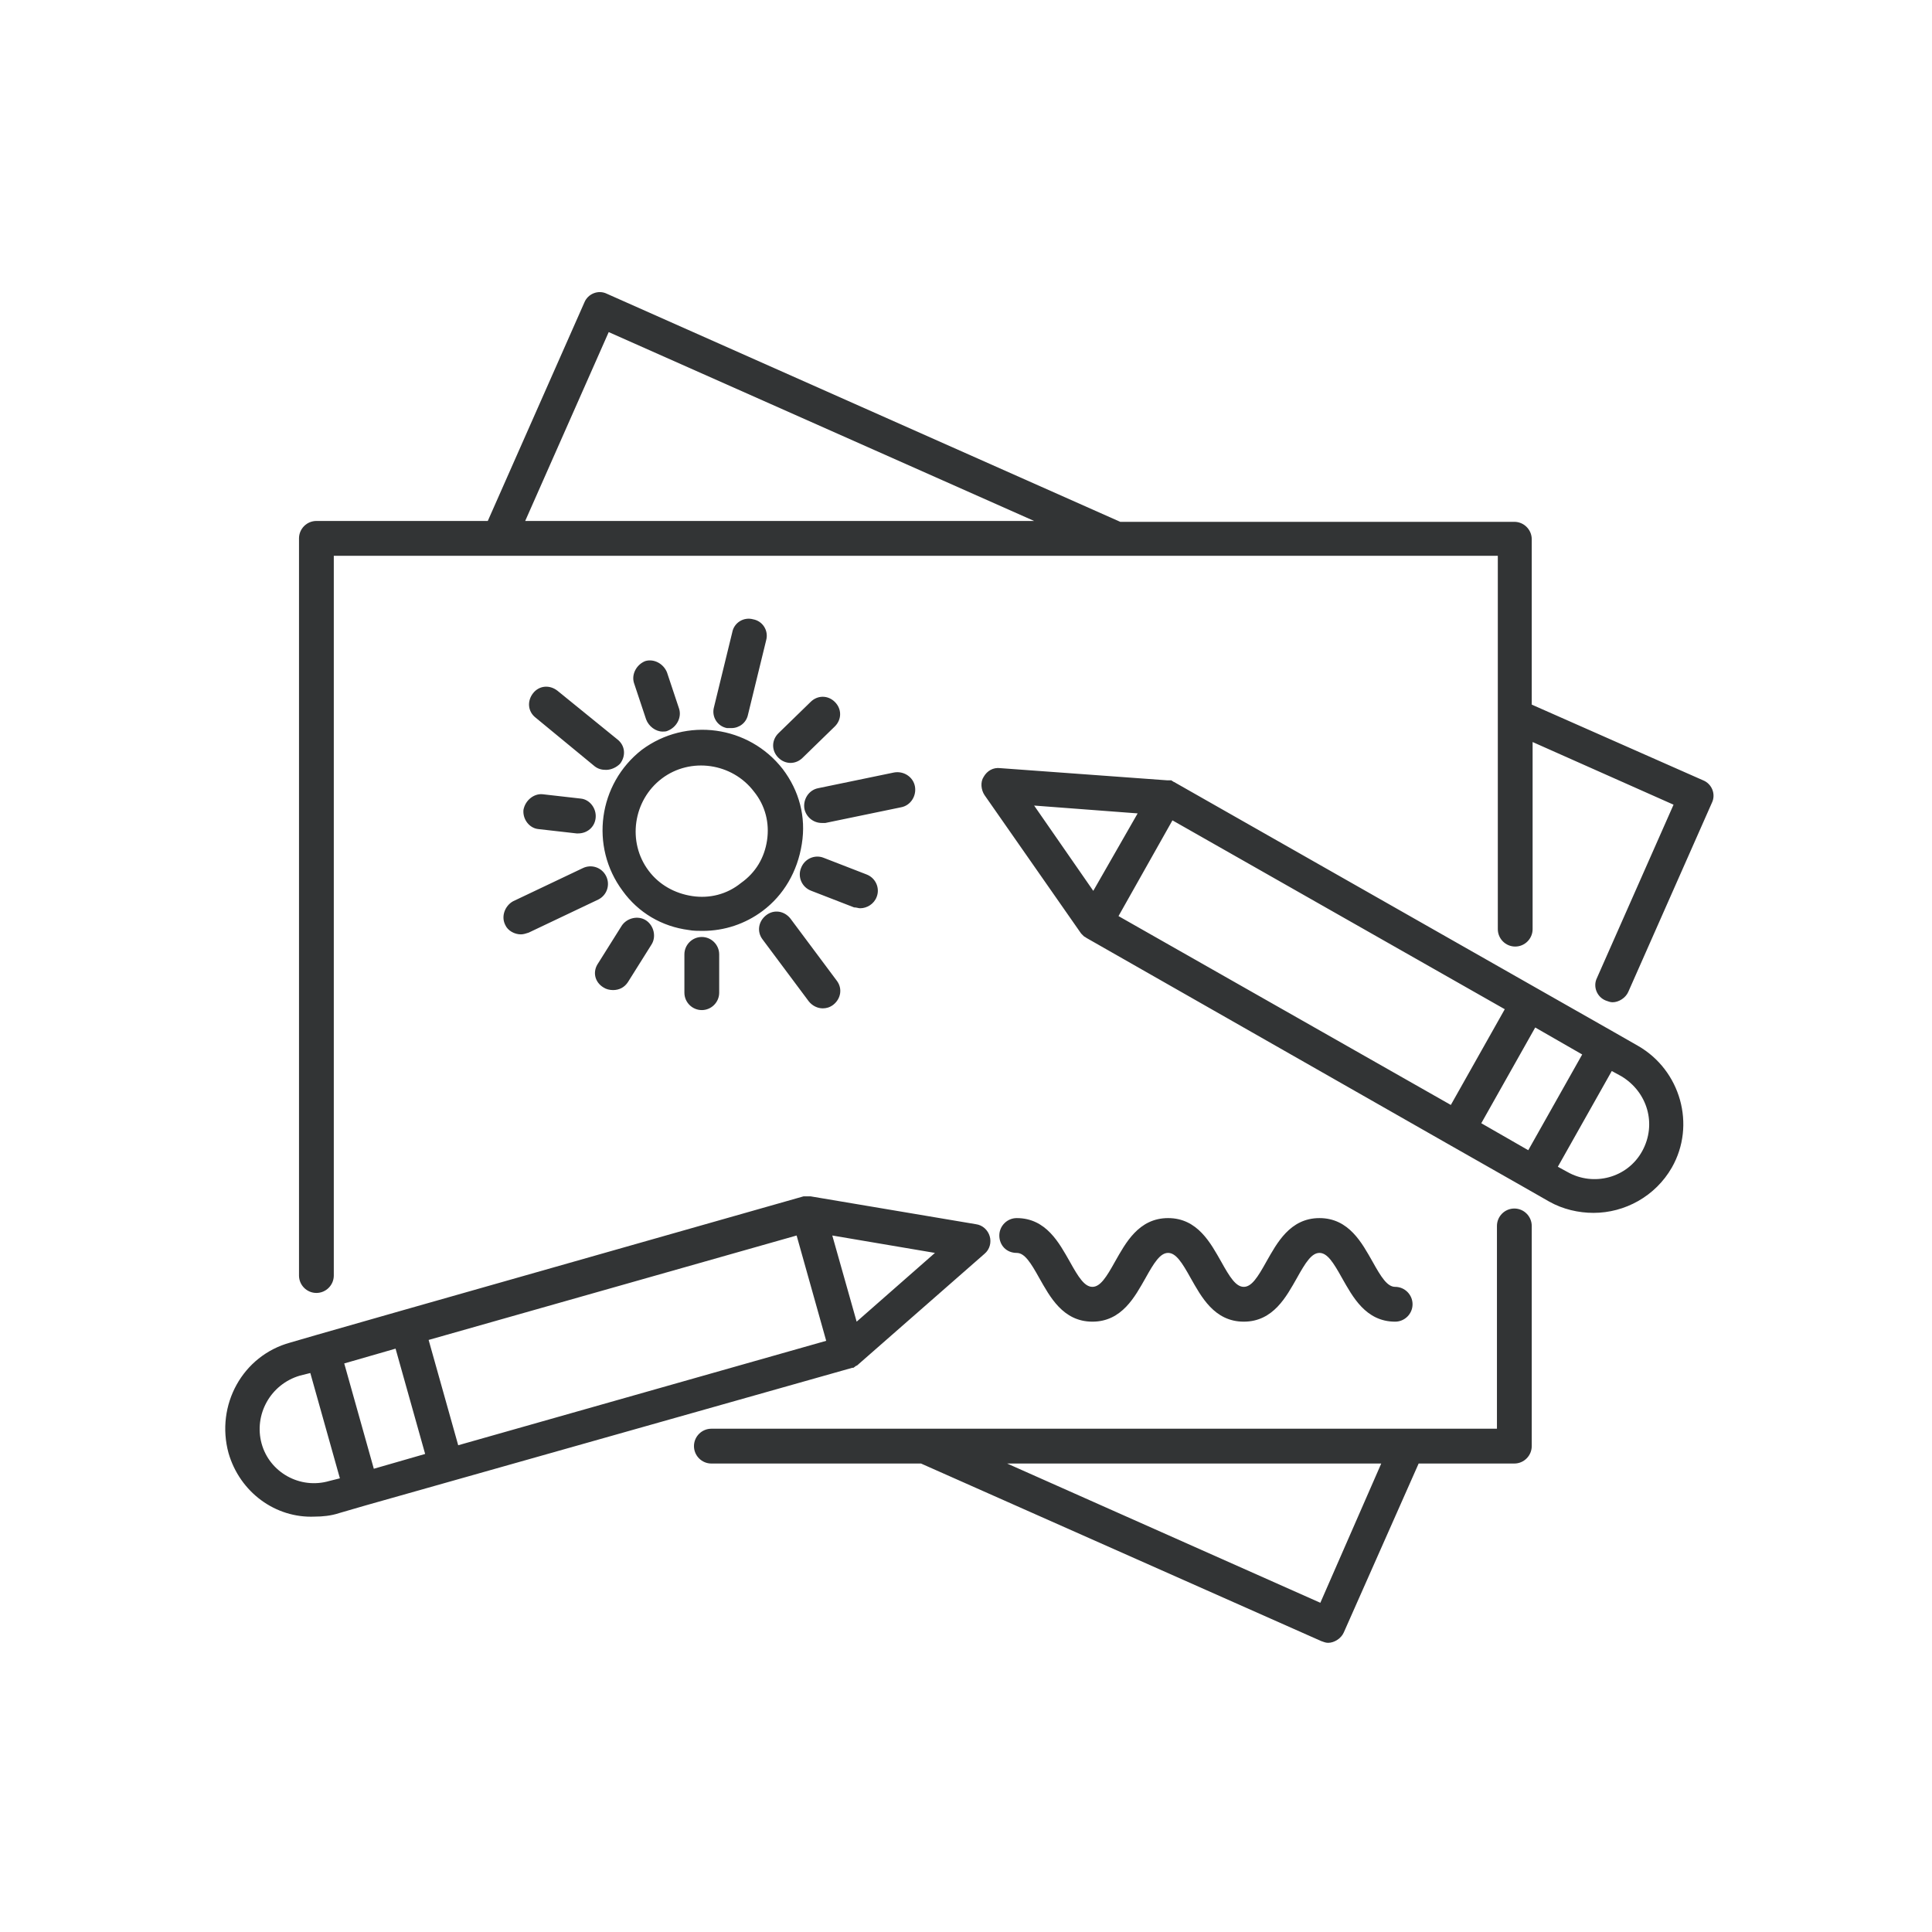
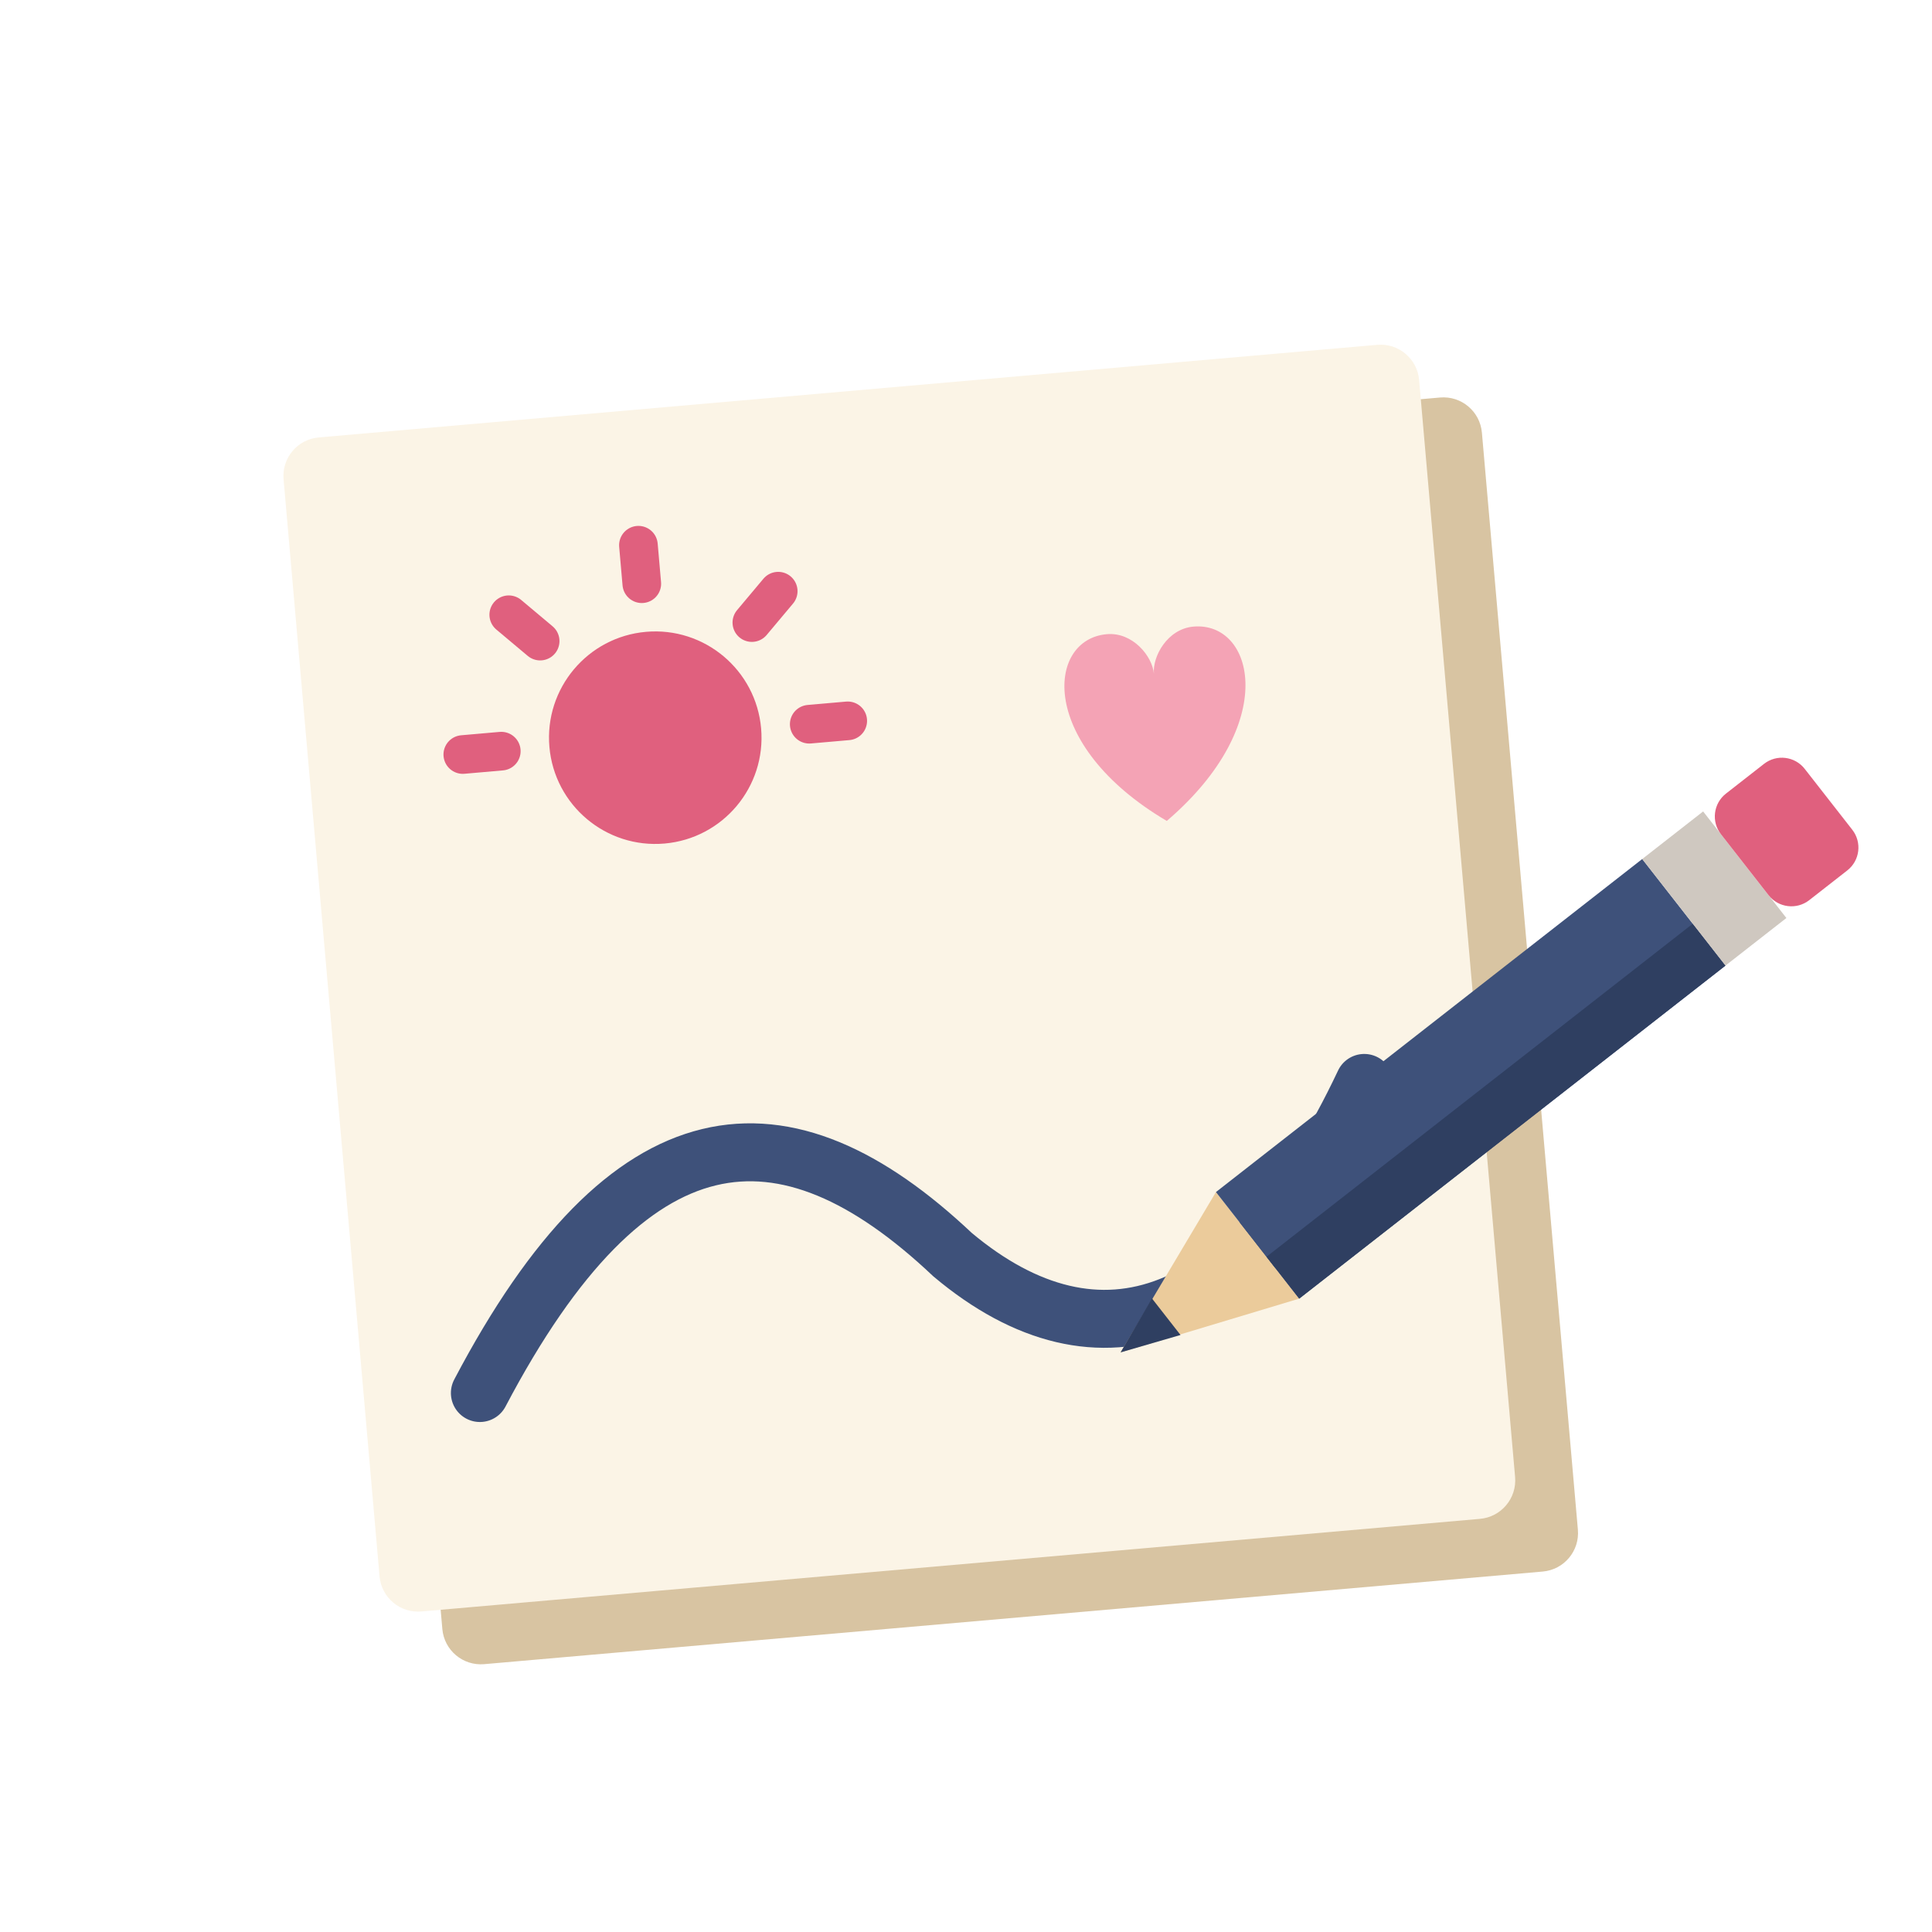
- <svg xmlns="http://www.w3.org/2000/svg" width="2000" zoomAndPan="magnify" viewBox="0 0 1500 1500" height="2000" preserveAspectRatio="xMidYMid meet" version="1.0">
-   <defs>
-     <clipPath id="6c71613017">
-       <path d="M 174 226 L 1331 226 L 1331 1275.48 L 174 1275.48 Z M 174 226 " clip-rule="nonzero" />
-     </clipPath>
-   </defs>
-   <g clip-path="url(#6c71613017)">
-     <path fill="#323435" d="M 544.871 727.469 C 552.301 727.469 558.379 733.551 558.379 740.984 L 558.379 770.715 C 558.379 778.148 552.301 784.23 544.871 784.23 C 537.441 784.23 531.363 778.148 531.363 770.715 L 531.363 740.984 C 531.363 733.551 537.441 727.469 544.871 727.469 Z M 468.547 766.66 C 470.574 768.012 473.273 768.688 475.977 768.688 C 480.703 768.688 484.758 766.66 487.461 762.605 L 505.695 733.551 C 509.75 727.469 507.723 718.684 501.645 714.629 C 495.562 710.574 486.785 712.602 482.73 718.684 L 464.496 747.738 C 459.766 754.496 461.793 762.605 468.547 766.66 Z M 392.223 718.008 C 394.25 722.738 399.652 725.441 404.379 725.441 C 406.406 725.441 408.434 724.766 410.461 724.09 L 464.496 698.414 C 471.25 695.035 473.949 686.926 470.574 680.168 C 467.195 673.41 459.09 670.707 452.336 674.086 L 398.301 699.766 C 392.223 703.141 388.844 711.25 392.223 718.008 Z M 406.406 628.812 C 405.73 636.246 411.133 643.004 417.891 643.68 L 447.609 647.059 C 448.285 647.059 448.961 647.059 448.961 647.059 C 455.715 647.059 461.793 642.328 462.469 634.895 C 463.145 627.461 457.738 620.703 450.984 620.027 L 421.266 616.648 C 414.512 615.973 407.758 621.379 406.406 628.812 Z M 461.793 595.027 C 464.496 597.055 467.195 597.73 470.574 597.73 C 474.625 597.73 478.68 595.703 481.379 593 C 486.109 586.918 485.434 578.809 479.355 574.078 L 432.75 536.238 C 426.668 531.508 418.562 532.184 413.836 538.266 C 409.109 544.348 409.785 552.457 415.863 557.188 Z M 501.645 558.539 C 503.668 563.945 509.074 567.996 514.477 567.996 C 515.828 567.996 517.18 567.996 518.527 567.32 C 525.285 564.617 529.336 557.188 527.309 550.43 L 517.855 522.047 C 515.152 515.293 507.723 511.238 500.969 513.266 C 494.215 515.969 490.16 523.398 492.188 530.156 Z M 567.836 565.293 C 573.914 565.293 579.32 561.242 580.668 555.16 L 594.855 497.047 C 596.879 489.613 592.152 482.18 584.723 480.828 C 577.293 478.801 569.863 483.531 568.512 490.965 L 554.328 549.078 C 552.301 556.512 557.027 563.945 564.461 565.293 C 565.809 565.293 566.484 565.293 567.836 565.293 Z M 613.766 592.324 C 617.145 592.324 620.52 590.973 623.223 588.27 L 648.215 563.945 C 653.617 558.539 653.617 550.43 648.215 545.023 C 642.809 539.617 634.703 539.617 629.301 545.023 L 604.309 569.348 C 598.906 574.754 598.906 582.863 604.309 588.27 C 607.012 590.973 610.391 592.324 613.766 592.324 Z M 710.355 610.566 C 709.004 603.137 701.574 598.406 694.145 599.758 L 635.379 611.918 C 627.949 613.27 623.223 620.703 624.574 628.137 C 625.926 634.219 631.328 638.949 638.082 638.949 C 638.758 638.949 640.109 638.949 640.785 638.949 L 699.547 626.785 C 706.977 625.434 711.703 618 710.355 610.566 Z M 667.801 705.168 C 673.203 705.168 678.609 701.789 680.633 696.387 C 683.336 689.629 679.961 681.52 672.527 678.816 L 639.434 665.977 C 632.68 663.273 624.574 666.652 621.871 674.086 C 619.168 680.844 622.547 688.953 629.977 691.656 L 663.074 704.492 C 665.098 704.492 666.449 705.168 667.801 705.168 Z M 592.152 707.195 C 578.645 717.332 562.434 722.738 545.547 722.738 C 542.168 722.738 538.117 722.738 534.738 722.062 C 513.801 719.359 495.562 708.547 483.406 691.656 C 457.738 657.191 464.496 608.543 498.266 582.188 C 532.715 556.512 581.344 563.27 607.688 597.055 C 620.52 613.945 625.926 634.219 622.547 655.168 C 619.168 676.789 608.363 695.035 592.152 707.195 Z M 595.527 652.465 C 597.555 638.949 594.18 625.434 585.398 614.621 C 568.512 592.324 536.09 587.594 513.801 604.488 C 491.512 621.379 486.785 653.816 503.668 676.113 C 511.773 686.926 523.934 693.684 537.441 695.711 C 550.949 697.738 564.461 694.359 575.266 685.574 C 586.75 677.465 593.504 665.977 595.527 652.465 Z M 627.949 777.473 C 630.652 780.852 634.703 782.879 638.758 782.879 C 641.461 782.879 644.16 782.203 646.863 780.176 C 652.941 775.445 654.293 767.336 649.562 761.254 L 613.766 713.277 C 609.039 707.195 600.934 705.844 594.855 710.574 C 588.773 715.305 587.426 723.414 592.152 729.496 Z M 718.461 1109.254 L 1162.223 1109.254 L 1162.223 951.809 C 1162.223 944.375 1168.301 938.293 1175.73 938.293 C 1183.16 938.293 1189.238 944.375 1189.238 951.809 L 1189.238 1122.766 C 1189.238 1130.199 1183.16 1136.281 1175.73 1136.281 L 1101.434 1136.281 L 1043.344 1267.371 C 1041.32 1272.102 1035.914 1275.48 1031.188 1275.48 C 1029.16 1275.48 1027.809 1274.805 1025.785 1274.129 L 715.082 1136.281 L 552.301 1136.281 C 544.871 1136.281 538.793 1130.199 538.793 1122.766 C 538.793 1115.332 544.871 1109.254 552.301 1109.254 L 718.461 1109.254 C 717.785 1109.254 717.785 1109.254 718.461 1109.254 Z M 1072.391 1136.281 L 781.949 1136.281 L 1025.109 1244.398 Z M 867.055 431.5 L 259.16 431.5 L 259.16 990.324 C 259.16 997.758 253.082 1003.84 245.652 1003.84 C 238.223 1003.84 232.145 997.758 232.145 990.324 L 232.145 417.988 C 232.145 410.555 238.223 404.473 245.652 404.473 L 378.715 404.473 L 453.688 234.867 C 456.391 228.109 464.496 224.73 471.25 228.109 L 869.758 405.148 L 1175.73 405.148 C 1183.16 405.148 1189.238 411.23 1189.238 418.664 L 1189.238 547.051 L 1322.301 605.84 C 1329.055 608.543 1332.434 616.648 1329.055 623.406 L 1264.215 770.039 C 1262.188 774.77 1256.785 778.148 1252.055 778.148 C 1250.027 778.148 1248.68 777.473 1246.652 776.797 C 1239.898 774.094 1236.52 765.984 1239.898 759.227 L 1299.336 624.758 L 1189.914 576.105 L 1189.914 721.387 C 1189.914 728.82 1183.836 734.902 1176.406 734.902 C 1168.977 734.902 1162.898 728.82 1162.898 721.387 L 1162.898 431.5 Z M 407.758 404.473 L 802.891 404.473 L 472.598 257.84 Z M 764.391 617.324 C 761.688 613.27 761.012 607.191 763.715 603.137 C 766.414 598.406 771.145 595.703 776.547 596.379 L 906.23 605.84 C 906.906 605.84 906.906 605.84 907.582 605.84 C 908.258 605.84 908.258 605.84 908.934 605.84 C 909.609 605.84 909.609 605.84 910.285 606.516 C 910.957 606.516 910.957 607.191 911.633 607.191 L 1193.293 767.336 L 1252.73 801.121 L 1271.645 811.934 C 1304.738 830.855 1316.898 873.426 1297.984 906.535 C 1285.152 928.836 1261.512 941.672 1237.195 941.672 C 1225.715 941.672 1213.555 938.969 1202.75 932.887 L 1183.836 922.078 L 1124.398 888.289 L 843.414 728.145 C 842.738 727.469 842.062 727.469 841.391 726.793 C 840.715 726.117 840.039 725.441 839.363 724.766 Z M 868.406 711.25 L 1126.426 857.883 L 1168.301 783.555 L 910.285 636.922 Z M 1191.941 797.742 L 1150.062 872.074 L 1186.539 893.02 L 1228.414 818.691 Z M 1258.809 835.586 L 1251.379 831.531 L 1209.504 905.859 L 1216.934 909.914 C 1237.195 921.402 1263.539 914.645 1275.02 893.695 C 1286.504 872.75 1279.074 847.746 1258.809 835.586 Z M 802.891 625.434 L 848.82 691.656 L 883.266 631.516 Z M 177.434 1128.172 C 167.301 1091.008 188.238 1052.492 225.391 1042.355 L 246.328 1036.273 L 312.52 1017.355 L 623.898 928.832 C 624.574 928.832 625.25 928.832 625.25 928.832 C 625.25 928.832 625.926 928.832 625.926 928.832 C 626.598 928.832 626.598 928.832 627.273 928.832 C 627.949 928.832 627.949 928.832 628.625 928.832 C 628.625 928.832 628.625 928.832 629.301 928.832 L 757.633 950.457 C 763.039 951.133 767.09 955.188 768.441 959.918 C 769.793 964.648 768.441 970.055 764.391 973.434 L 666.449 1059.25 C 666.449 1059.25 665.773 1059.926 665.773 1059.926 C 665.098 1059.926 665.098 1060.602 664.426 1060.602 C 664.426 1060.602 663.75 1060.602 663.75 1061.277 C 663.074 1061.277 663.074 1061.953 662.398 1061.953 C 662.398 1061.953 662.398 1061.953 661.723 1061.953 L 284.152 1168.715 L 263.215 1174.797 C 257.133 1176.824 250.379 1177.5 244.301 1177.5 C 213.906 1178.852 186.215 1158.578 177.434 1128.172 Z M 267.266 1058.574 L 290.23 1140.336 L 330.082 1128.848 L 307.117 1047.086 Z M 641.461 1041.004 L 618.492 959.242 L 332.785 1040.328 L 355.75 1122.09 Z M 725.891 972.758 L 646.188 959.242 L 665.098 1026.137 Z M 203.098 1120.738 C 209.18 1143.039 232.82 1156.555 255.785 1149.797 L 263.891 1147.77 L 240.926 1066.008 L 232.82 1068.031 C 209.855 1074.789 197.02 1098.441 203.098 1120.738 Z M 789.379 972.758 C 795.461 972.758 800.188 980.188 806.941 992.352 C 815.047 1006.543 825.18 1026.137 848.145 1026.137 C 871.109 1026.137 881.238 1006.543 889.344 992.352 C 896.098 980.188 900.828 972.758 906.906 972.758 C 912.984 972.758 917.715 980.188 924.469 992.352 C 932.574 1006.543 942.703 1026.137 965.668 1026.137 C 988.633 1026.137 998.766 1006.543 1006.871 992.352 C 1013.625 980.188 1018.355 972.758 1024.434 972.758 C 1030.512 972.758 1035.238 980.188 1041.992 992.352 C 1050.098 1006.543 1060.23 1026.137 1083.195 1026.137 C 1090.625 1026.137 1096.703 1020.059 1096.703 1012.625 C 1096.703 1005.191 1090.625 999.109 1083.195 999.109 C 1077.117 999.109 1072.391 991.676 1065.633 979.512 C 1057.527 965.324 1047.398 945.727 1024.434 945.727 C 1001.469 945.727 991.336 965.324 983.23 979.512 C 976.477 991.676 971.75 999.109 965.668 999.109 C 959.59 999.109 954.863 991.676 948.109 979.512 C 940.004 965.324 929.871 945.727 906.906 945.727 C 883.941 945.727 873.809 965.324 865.703 979.512 C 858.949 991.676 854.223 999.109 848.145 999.109 C 842.062 999.109 837.336 991.676 830.582 979.512 C 822.477 965.324 812.344 945.727 789.379 945.727 C 781.949 945.727 775.871 951.809 775.871 959.242 C 775.871 966.676 781.273 972.758 789.379 972.758 Z M 789.379 972.758 " fill-opacity="1" fill-rule="nonzero" />
+ <svg xmlns="http://www.w3.org/2000/svg" viewBox="0 0 200 200">
+   <g transform="rotate(-5 96 100)">
+     <rect x="40" y="46" width="118" height="122" rx="4" fill="#D8C4A2" />
+     <rect x="34" y="40" width="118" height="122" rx="4" fill="#FBF4E6" />
+     <circle cx="70" cy="74" r="11" fill="#E0607E" />
+     <g stroke="#E0607E" stroke-width="4" stroke-linecap="round">
+       <line x1="70" y1="54" x2="70" y2="58" />
+       <line x1="50" y1="74" x2="54" y2="74" />
+       <line x1="86" y1="74" x2="90" y2="74" />
+       <line x1="56" y1="60" x2="59" y2="63" />
+       <line x1="84" y1="60" x2="81" y2="63" />
+     </g>
+     <path d="M46 140 C64 112 80 112 96 130 C110 144 126 140 140 116" fill="none" stroke="#3E517A" stroke-width="6" stroke-linecap="round" />
+     <path transform="translate(122 80) scale(0.9)" d="M0 8 C-14 -2 -12 -14 -5 -14 C-2 -14 0 -11 0 -9 C0 -11 2 -14 5 -14 C12 -14 14 -2 0 8 Z" fill="#F4A3B5" />
+   </g>
+   <g transform="translate(116 140) rotate(-38)">
+     <path d="M0 0 L18 -7 L18 7 Z" fill="#EBCB9B" />
+     <path d="M0 0 L6 -2.4 L6 2.4 Z" fill="#2F3F61" />
+     <rect x="18" y="-7" width="56" height="14" fill="#3E517A" />
+     <rect x="18" y="1.5" width="56" height="5.5" fill="#2F3F61" />
+     <rect x="74" y="-7" width="8" height="14" fill="#CFC8C0" />
+     <rect x="82" y="-7" width="11" height="14" rx="3" fill="#E0607E" />
  </g>
</svg>
